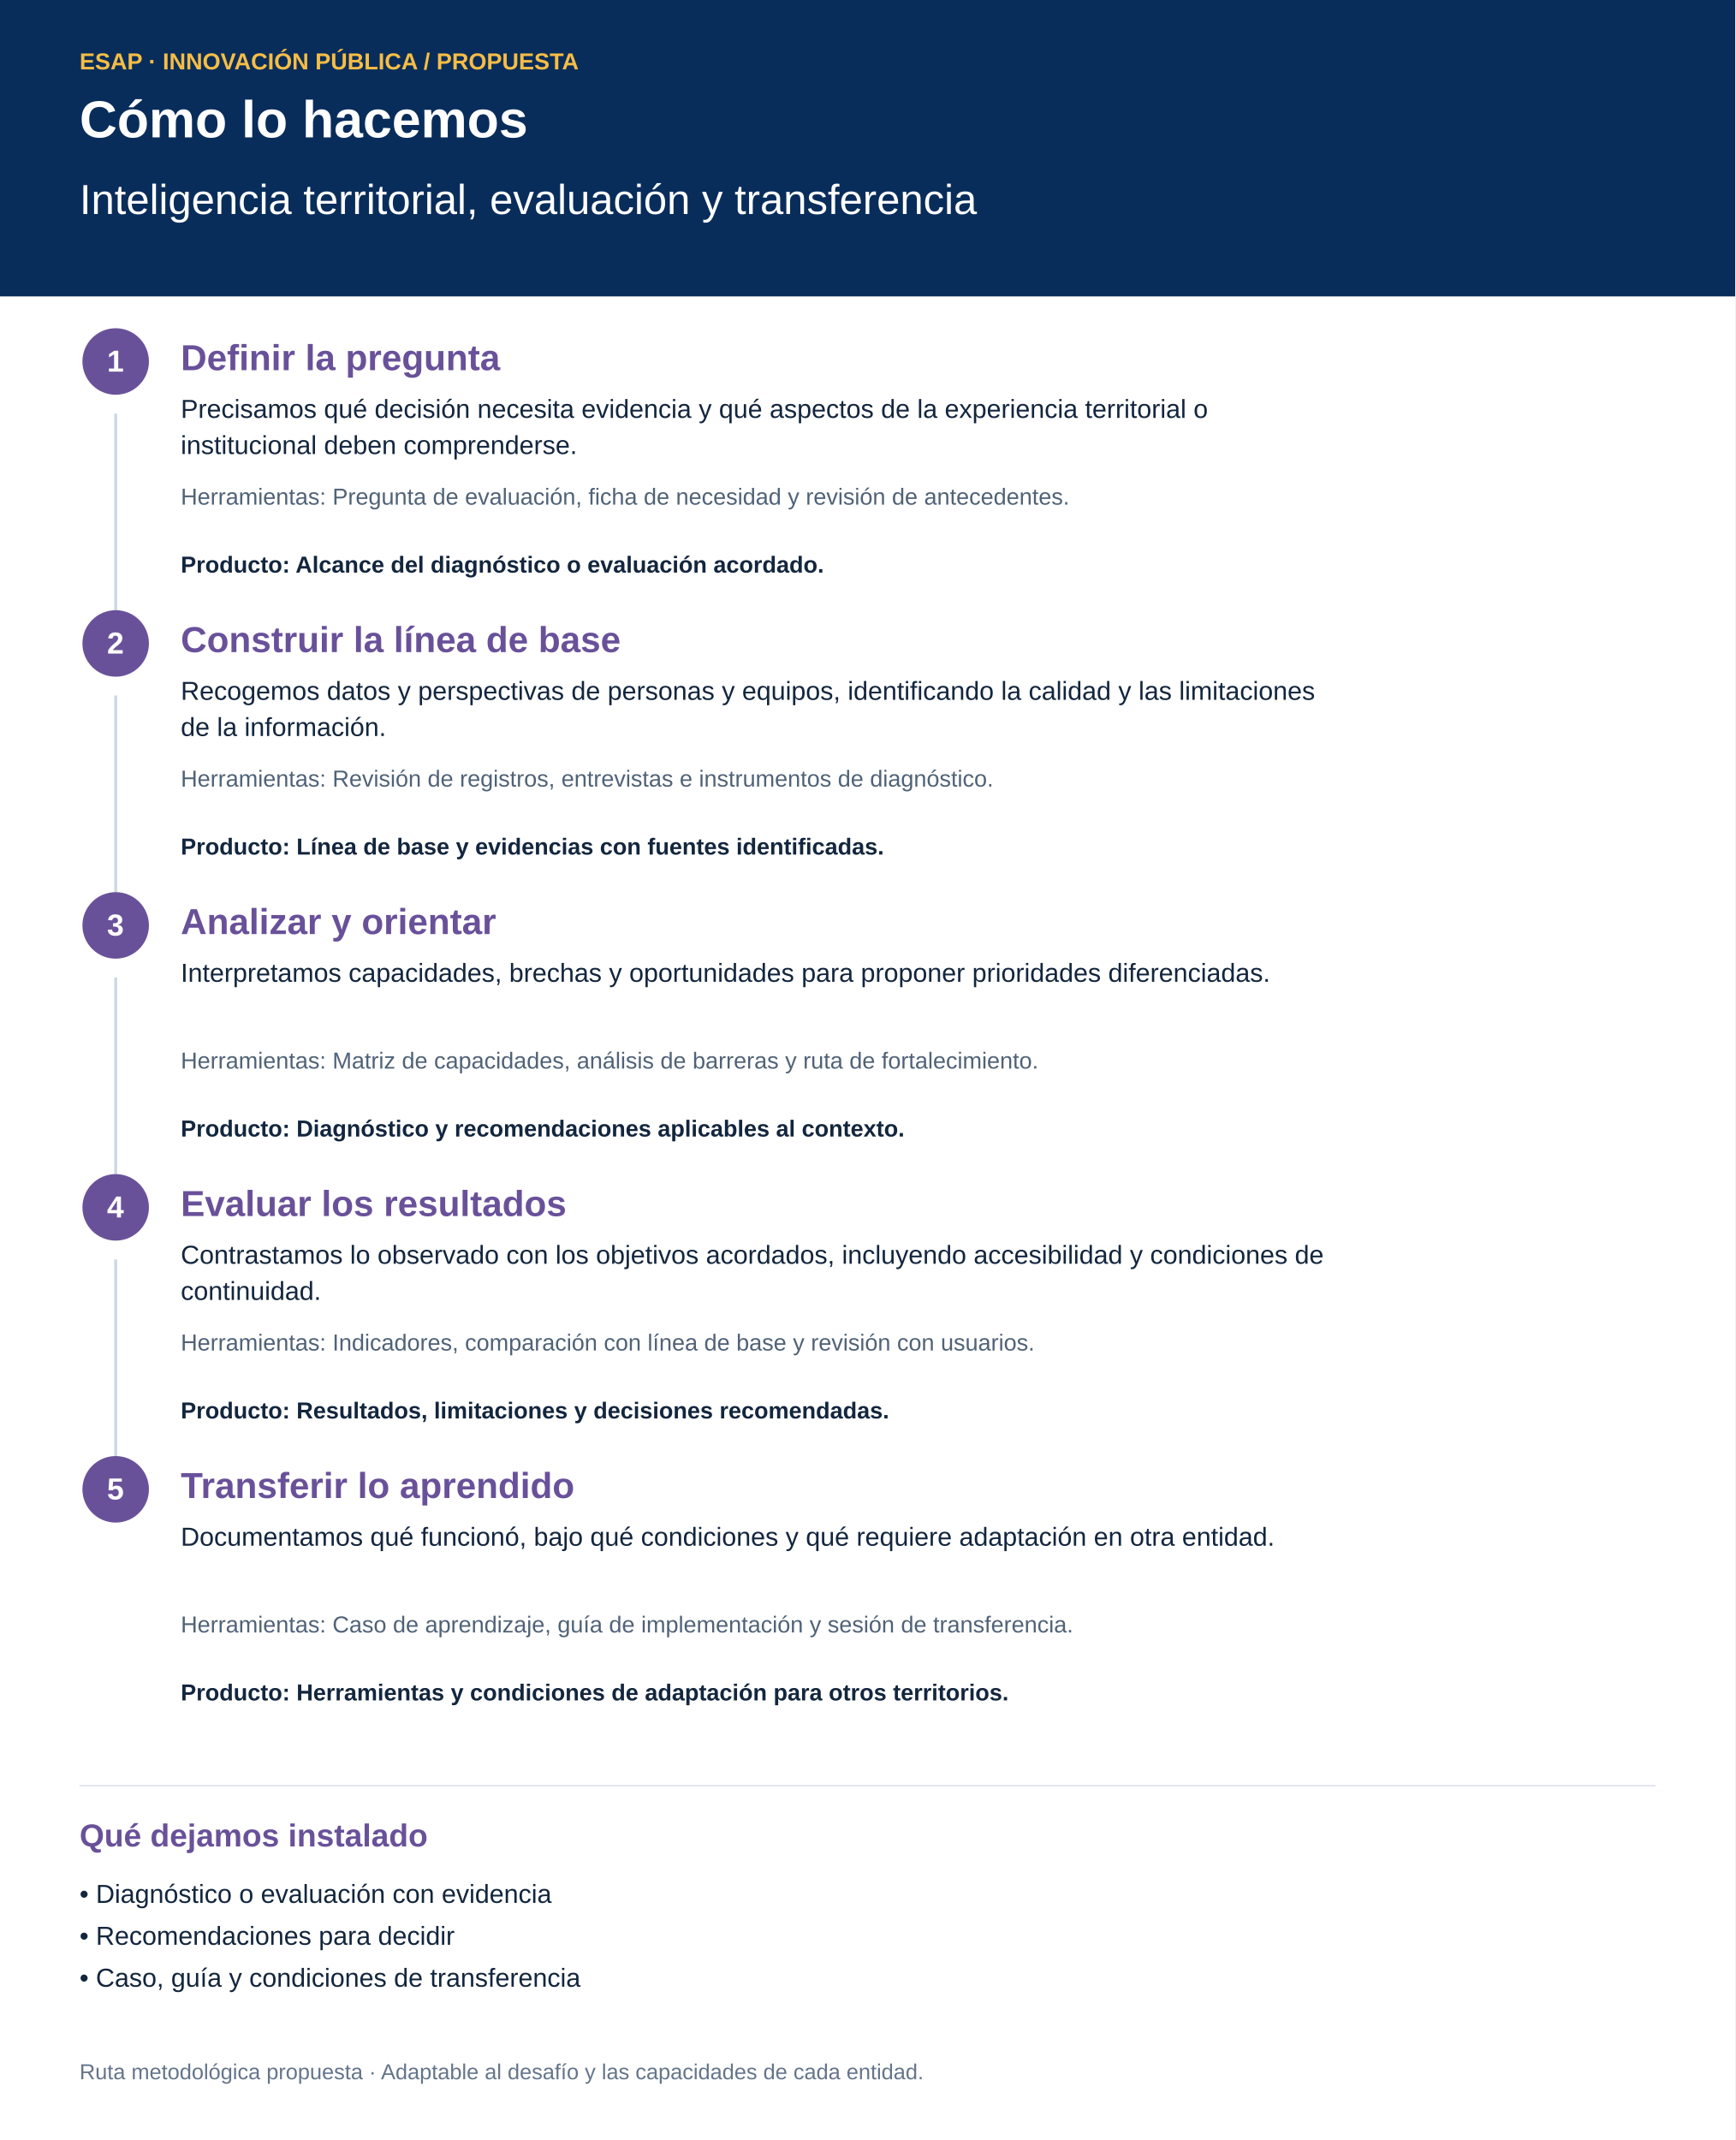
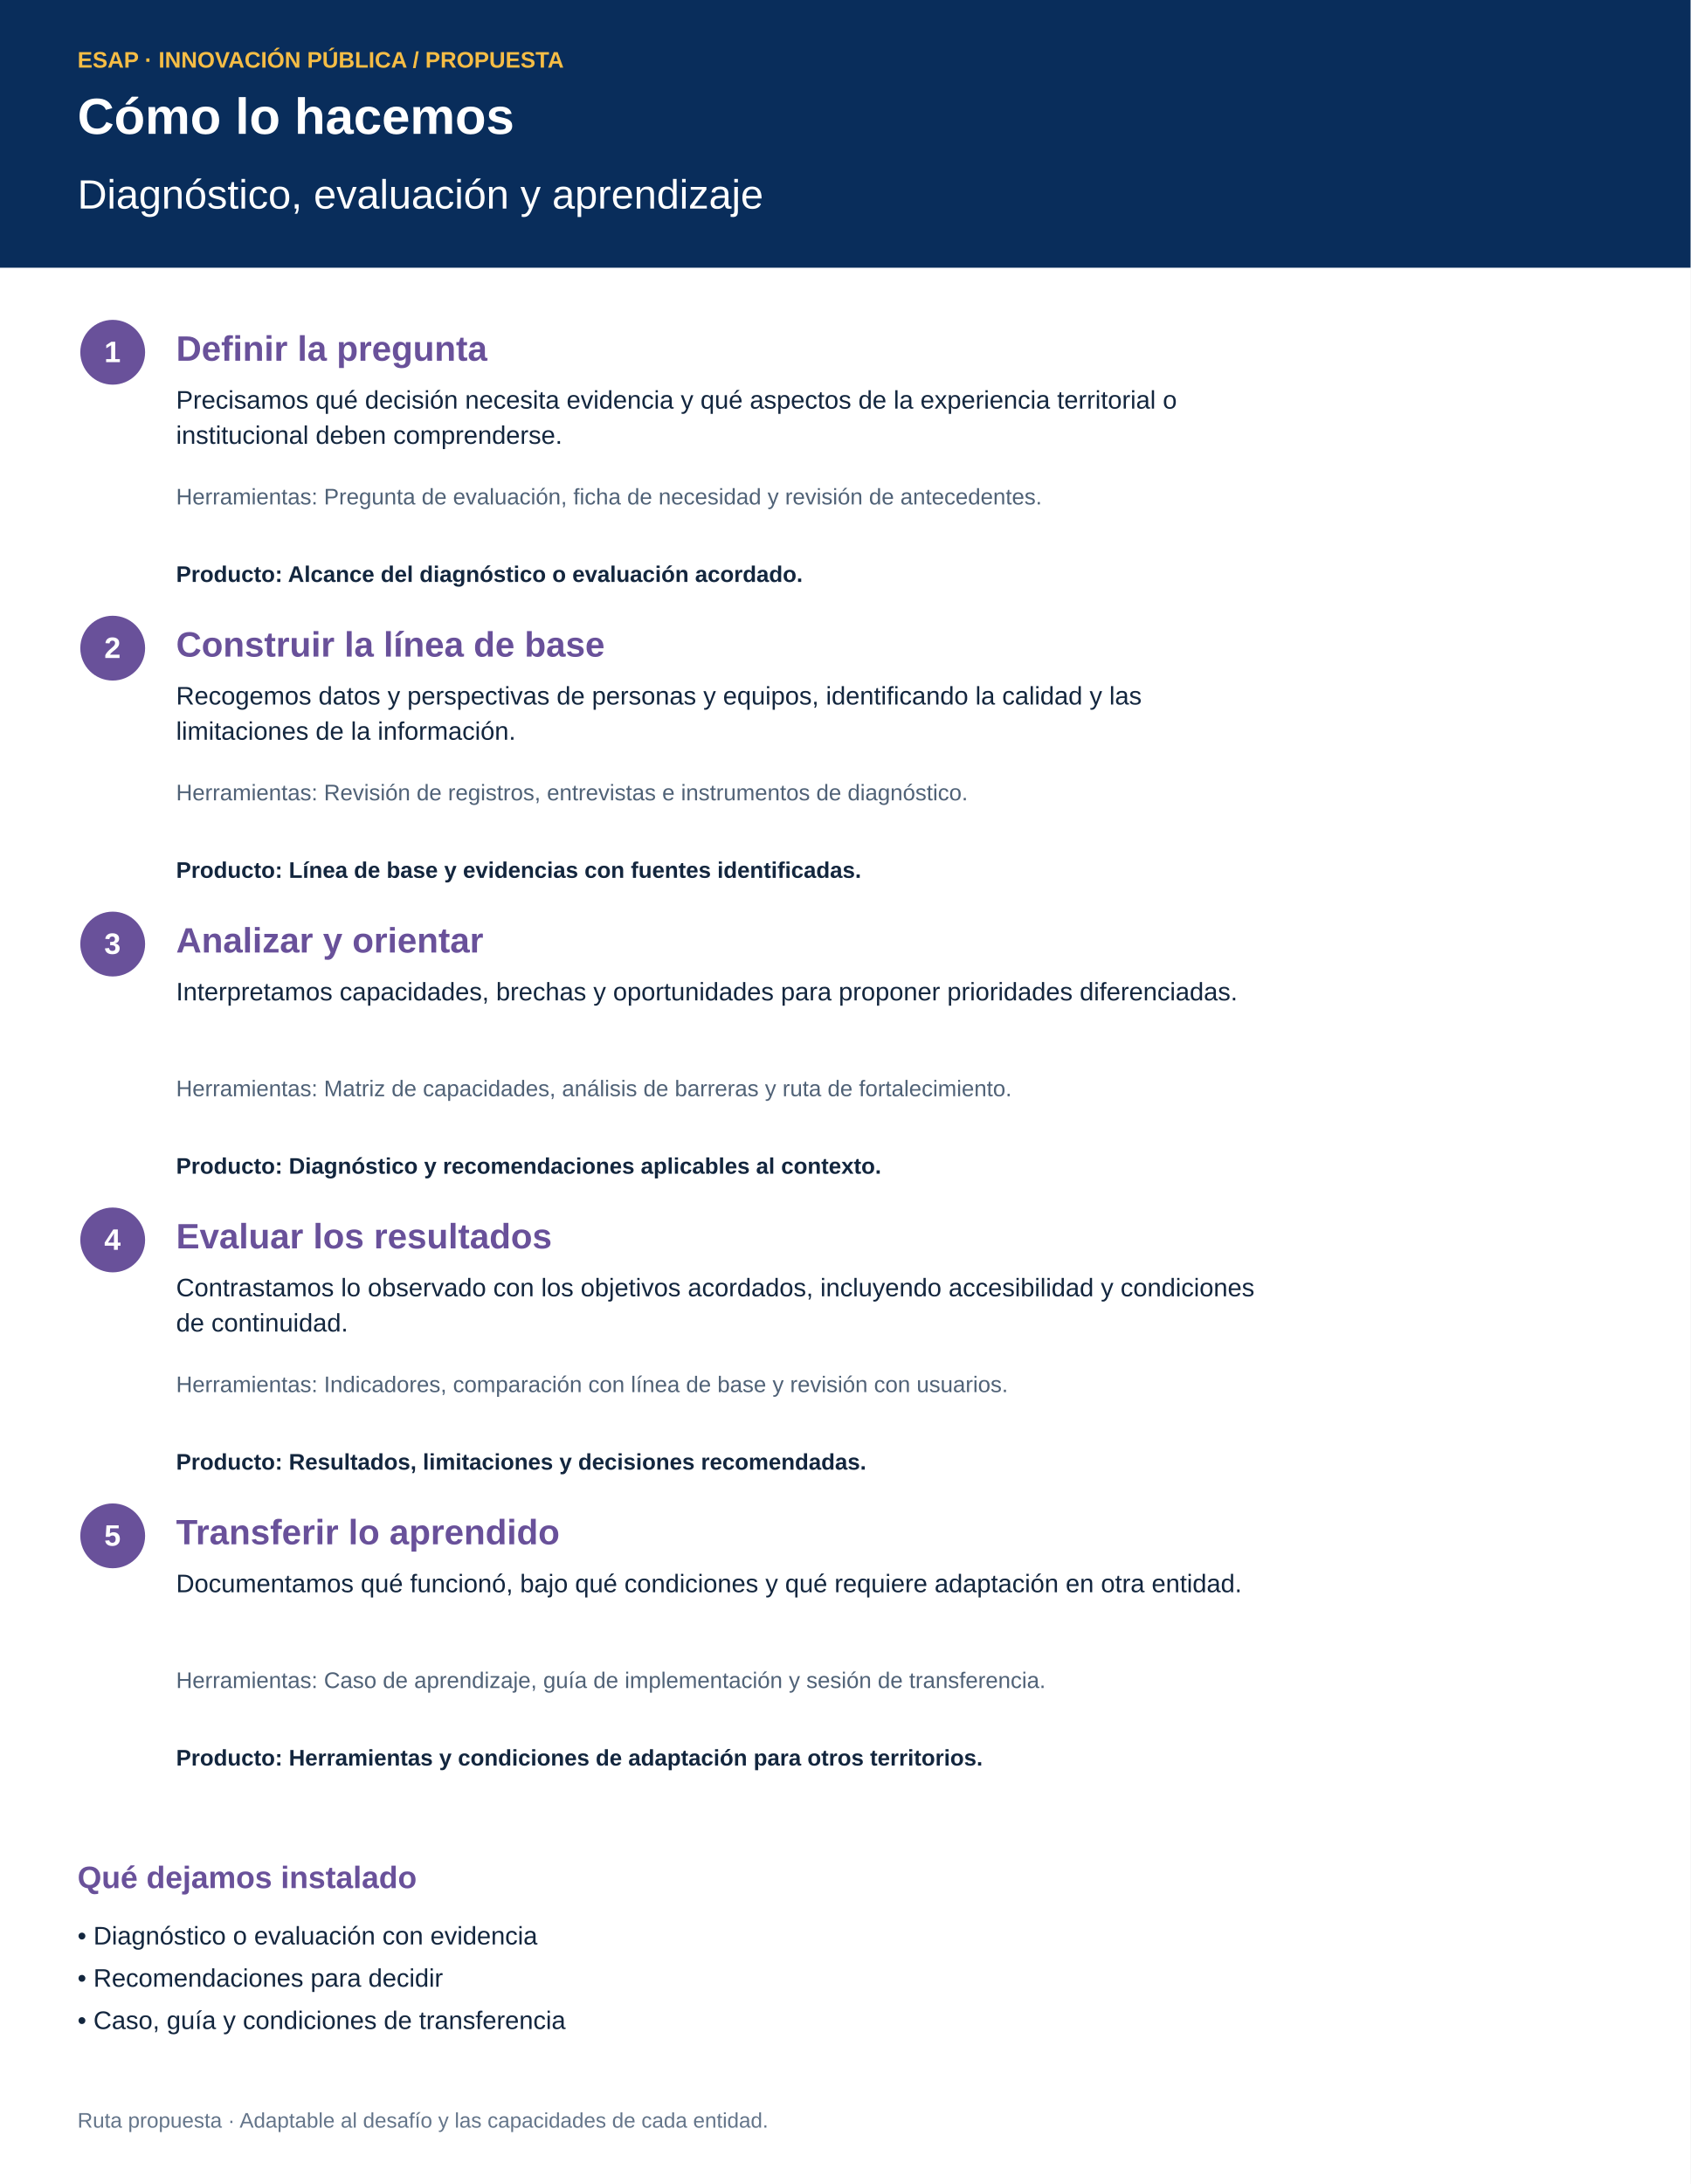
- <svg xmlns="http://www.w3.org/2000/svg" width="1200" height="1480" viewBox="0 0 1200 1480">
-   <rect width="1200" height="1480" fill="#ffffff" />
-   <rect width="1200" height="205" fill="#092d5b" />
+ <svg xmlns="http://www.w3.org/2000/svg" width="1200" height="1550" viewBox="0 0 1200 1550">
+   <rect width="1200" height="1550" fill="#fff" />
+   <rect width="1200" height="190" fill="#092d5b" />
  <text x="55" y="48" font-family="Arial, sans-serif" font-size="16" font-weight="700" fill="#f6bd45">ESAP · INNOVACIÓN PÚBLICA / PROPUESTA</text>
  <text x="55" y="95" font-family="Arial, sans-serif" font-size="36" font-weight="700" fill="#fff">Cómo lo hacemos</text>
-   <text x="55" y="148" font-family="Arial, sans-serif" font-size="29" font-weight="400" fill="#fff">Inteligencia territorial, evaluación y transferencia</text>
-   <path d="M80 286V430" fill="none" stroke="#cbd7e5" stroke-width="2" />
+   <text x="55" y="148" font-family="Arial, sans-serif" font-size="29" font-weight="400" fill="#fff">Diagnóstico, evaluación y aprendizaje</text>
  <circle cx="80" cy="250" r="23" fill="#69519a" />
  <text x="74" y="257" font-family="Arial, sans-serif" font-size="21" font-weight="700" fill="#fff">1</text>
  <text x="125" y="256" font-family="Arial, sans-serif" font-size="25" font-weight="700" fill="#69519a">Definir la pregunta</text>
-   <text x="125" y="289" font-family="Arial, sans-serif" font-size="18" font-weight="400" fill="#13263e">Precisamos qué decisión necesita evidencia y qué aspectos de la experiencia territorial o</text>
-   <text x="125" y="314" font-family="Arial, sans-serif" font-size="18" font-weight="400" fill="#13263e">institucional deben comprenderse.</text>
-   <text x="125" y="349" font-family="Arial, sans-serif" font-size="16" font-weight="400" fill="#506277">Herramientas: Pregunta de evaluación, ficha de necesidad y revisión de antecedentes.</text>
-   <text x="125" y="396" font-family="Arial, sans-serif" font-size="16" font-weight="700" fill="#13263e">Producto: Alcance del diagnóstico o evaluación acordado.</text>
-   <path d="M80 481V625" fill="none" stroke="#cbd7e5" stroke-width="2" />
-   <circle cx="80" cy="445" r="23" fill="#69519a" />
-   <text x="74" y="452" font-family="Arial, sans-serif" font-size="21" font-weight="700" fill="#fff">2</text>
-   <text x="125" y="451" font-family="Arial, sans-serif" font-size="25" font-weight="700" fill="#69519a">Construir la línea de base</text>
-   <text x="125" y="484" font-family="Arial, sans-serif" font-size="18" font-weight="400" fill="#13263e">Recogemos datos y perspectivas de personas y equipos, identificando la calidad y las limitaciones</text>
-   <text x="125" y="509" font-family="Arial, sans-serif" font-size="18" font-weight="400" fill="#13263e">de la información.</text>
-   <text x="125" y="544" font-family="Arial, sans-serif" font-size="16" font-weight="400" fill="#506277">Herramientas: Revisión de registros, entrevistas e instrumentos de diagnóstico.</text>
-   <text x="125" y="591" font-family="Arial, sans-serif" font-size="16" font-weight="700" fill="#13263e">Producto: Línea de base y evidencias con fuentes identificadas.</text>
-   <path d="M80 676V820" fill="none" stroke="#cbd7e5" stroke-width="2" />
-   <circle cx="80" cy="640" r="23" fill="#69519a" />
-   <text x="74" y="647" font-family="Arial, sans-serif" font-size="21" font-weight="700" fill="#fff">3</text>
-   <text x="125" y="646" font-family="Arial, sans-serif" font-size="25" font-weight="700" fill="#69519a">Analizar y orientar</text>
-   <text x="125" y="679" font-family="Arial, sans-serif" font-size="18" font-weight="400" fill="#13263e">Interpretamos capacidades, brechas y oportunidades para proponer prioridades diferenciadas.</text>
-   <text x="125" y="739" font-family="Arial, sans-serif" font-size="16" font-weight="400" fill="#506277">Herramientas: Matriz de capacidades, análisis de barreras y ruta de fortalecimiento.</text>
-   <text x="125" y="786" font-family="Arial, sans-serif" font-size="16" font-weight="700" fill="#13263e">Producto: Diagnóstico y recomendaciones aplicables al contexto.</text>
-   <path d="M80 871V1015" fill="none" stroke="#cbd7e5" stroke-width="2" />
-   <circle cx="80" cy="835" r="23" fill="#69519a" />
-   <text x="74" y="842" font-family="Arial, sans-serif" font-size="21" font-weight="700" fill="#fff">4</text>
-   <text x="125" y="841" font-family="Arial, sans-serif" font-size="25" font-weight="700" fill="#69519a">Evaluar los resultados</text>
-   <text x="125" y="874" font-family="Arial, sans-serif" font-size="18" font-weight="400" fill="#13263e">Contrastamos lo observado con los objetivos acordados, incluyendo accesibilidad y condiciones de</text>
-   <text x="125" y="899" font-family="Arial, sans-serif" font-size="18" font-weight="400" fill="#13263e">continuidad.</text>
-   <text x="125" y="934" font-family="Arial, sans-serif" font-size="16" font-weight="400" fill="#506277">Herramientas: Indicadores, comparación con línea de base y revisión con usuarios.</text>
-   <text x="125" y="981" font-family="Arial, sans-serif" font-size="16" font-weight="700" fill="#13263e">Producto: Resultados, limitaciones y decisiones recomendadas.</text>
-   <circle cx="80" cy="1030" r="23" fill="#69519a" />
-   <text x="74" y="1037" font-family="Arial, sans-serif" font-size="21" font-weight="700" fill="#fff">5</text>
-   <text x="125" y="1036" font-family="Arial, sans-serif" font-size="25" font-weight="700" fill="#69519a">Transferir lo aprendido</text>
-   <text x="125" y="1069" font-family="Arial, sans-serif" font-size="18" font-weight="400" fill="#13263e">Documentamos qué funcionó, bajo qué condiciones y qué requiere adaptación en otra entidad.</text>
-   <text x="125" y="1129" font-family="Arial, sans-serif" font-size="16" font-weight="400" fill="#506277">Herramientas: Caso de aprendizaje, guía de implementación y sesión de transferencia.</text>
-   <text x="125" y="1176" font-family="Arial, sans-serif" font-size="16" font-weight="700" fill="#13263e">Producto: Herramientas y condiciones de adaptación para otros territorios.</text>
-   <path d="M55 1235H1145" stroke="#dce3eb" />
-   <text x="55" y="1277" font-family="Arial, sans-serif" font-size="22" font-weight="700" fill="#69519a">Qué dejamos instalado</text>
-   <text x="55" y="1316" font-family="Arial, sans-serif" font-size="18" font-weight="400" fill="#13263e">• Diagnóstico o evaluación con evidencia</text>
-   <text x="55" y="1345" font-family="Arial, sans-serif" font-size="18" font-weight="400" fill="#13263e">• Recomendaciones para decidir</text>
-   <text x="55" y="1374" font-family="Arial, sans-serif" font-size="18" font-weight="400" fill="#13263e">• Caso, guía y condiciones de transferencia</text>
-   <text x="55" y="1438" font-family="Arial, sans-serif" font-size="15" font-weight="400" fill="#64758a">Ruta metodológica propuesta · Adaptable al desafío y las capacidades de cada entidad.</text>
+   <text x="125" y="290" font-family="Arial, sans-serif" font-size="18" font-weight="400" fill="#13263e">Precisamos qué decisión necesita evidencia y qué aspectos de la experiencia territorial o</text>
+   <text x="125" y="315" font-family="Arial, sans-serif" font-size="18" font-weight="400" fill="#13263e">institucional deben comprenderse.</text>
+   <text x="125" y="358" font-family="Arial, sans-serif" font-size="16" font-weight="400" fill="#506277">Herramientas: Pregunta de evaluación, ficha de necesidad y revisión de antecedentes.</text>
+   <text x="125" y="413" font-family="Arial, sans-serif" font-size="16" font-weight="700" fill="#13263e">Producto: Alcance del diagnóstico o evaluación acordado.</text>
+   <circle cx="80" cy="460" r="23" fill="#69519a" />
+   <text x="74" y="467" font-family="Arial, sans-serif" font-size="21" font-weight="700" fill="#fff">2</text>
+   <text x="125" y="466" font-family="Arial, sans-serif" font-size="25" font-weight="700" fill="#69519a">Construir la línea de base</text>
+   <text x="125" y="500" font-family="Arial, sans-serif" font-size="18" font-weight="400" fill="#13263e">Recogemos datos y perspectivas de personas y equipos, identificando la calidad y las</text>
+   <text x="125" y="525" font-family="Arial, sans-serif" font-size="18" font-weight="400" fill="#13263e">limitaciones de la información.</text>
+   <text x="125" y="568" font-family="Arial, sans-serif" font-size="16" font-weight="400" fill="#506277">Herramientas: Revisión de registros, entrevistas e instrumentos de diagnóstico.</text>
+   <text x="125" y="623" font-family="Arial, sans-serif" font-size="16" font-weight="700" fill="#13263e">Producto: Línea de base y evidencias con fuentes identificadas.</text>
+   <circle cx="80" cy="670" r="23" fill="#69519a" />
+   <text x="74" y="677" font-family="Arial, sans-serif" font-size="21" font-weight="700" fill="#fff">3</text>
+   <text x="125" y="676" font-family="Arial, sans-serif" font-size="25" font-weight="700" fill="#69519a">Analizar y orientar</text>
+   <text x="125" y="710" font-family="Arial, sans-serif" font-size="18" font-weight="400" fill="#13263e">Interpretamos capacidades, brechas y oportunidades para proponer prioridades diferenciadas.</text>
+   <text x="125" y="778" font-family="Arial, sans-serif" font-size="16" font-weight="400" fill="#506277">Herramientas: Matriz de capacidades, análisis de barreras y ruta de fortalecimiento.</text>
+   <text x="125" y="833" font-family="Arial, sans-serif" font-size="16" font-weight="700" fill="#13263e">Producto: Diagnóstico y recomendaciones aplicables al contexto.</text>
+   <circle cx="80" cy="880" r="23" fill="#69519a" />
+   <text x="74" y="887" font-family="Arial, sans-serif" font-size="21" font-weight="700" fill="#fff">4</text>
+   <text x="125" y="886" font-family="Arial, sans-serif" font-size="25" font-weight="700" fill="#69519a">Evaluar los resultados</text>
+   <text x="125" y="920" font-family="Arial, sans-serif" font-size="18" font-weight="400" fill="#13263e">Contrastamos lo observado con los objetivos acordados, incluyendo accesibilidad y condiciones</text>
+   <text x="125" y="945" font-family="Arial, sans-serif" font-size="18" font-weight="400" fill="#13263e">de continuidad.</text>
+   <text x="125" y="988" font-family="Arial, sans-serif" font-size="16" font-weight="400" fill="#506277">Herramientas: Indicadores, comparación con línea de base y revisión con usuarios.</text>
+   <text x="125" y="1043" font-family="Arial, sans-serif" font-size="16" font-weight="700" fill="#13263e">Producto: Resultados, limitaciones y decisiones recomendadas.</text>
+   <circle cx="80" cy="1090" r="23" fill="#69519a" />
+   <text x="74" y="1097" font-family="Arial, sans-serif" font-size="21" font-weight="700" fill="#fff">5</text>
+   <text x="125" y="1096" font-family="Arial, sans-serif" font-size="25" font-weight="700" fill="#69519a">Transferir lo aprendido</text>
+   <text x="125" y="1130" font-family="Arial, sans-serif" font-size="18" font-weight="400" fill="#13263e">Documentamos qué funcionó, bajo qué condiciones y qué requiere adaptación en otra entidad.</text>
+   <text x="125" y="1198" font-family="Arial, sans-serif" font-size="16" font-weight="400" fill="#506277">Herramientas: Caso de aprendizaje, guía de implementación y sesión de transferencia.</text>
+   <text x="125" y="1253" font-family="Arial, sans-serif" font-size="16" font-weight="700" fill="#13263e">Producto: Herramientas y condiciones de adaptación para otros territorios.</text>
+   <text x="55" y="1340" font-family="Arial, sans-serif" font-size="22" font-weight="700" fill="#69519a">Qué dejamos instalado</text>
+   <text x="55" y="1380" font-family="Arial, sans-serif" font-size="18" font-weight="400" fill="#13263e">• Diagnóstico o evaluación con evidencia</text>
+   <text x="55" y="1410" font-family="Arial, sans-serif" font-size="18" font-weight="400" fill="#13263e">• Recomendaciones para decidir</text>
+   <text x="55" y="1440" font-family="Arial, sans-serif" font-size="18" font-weight="400" fill="#13263e">• Caso, guía y condiciones de transferencia</text>
+   <text x="55" y="1510" font-family="Arial, sans-serif" font-size="15" font-weight="400" fill="#64758a">Ruta propuesta · Adaptable al desafío y las capacidades de cada entidad.</text>
</svg>
